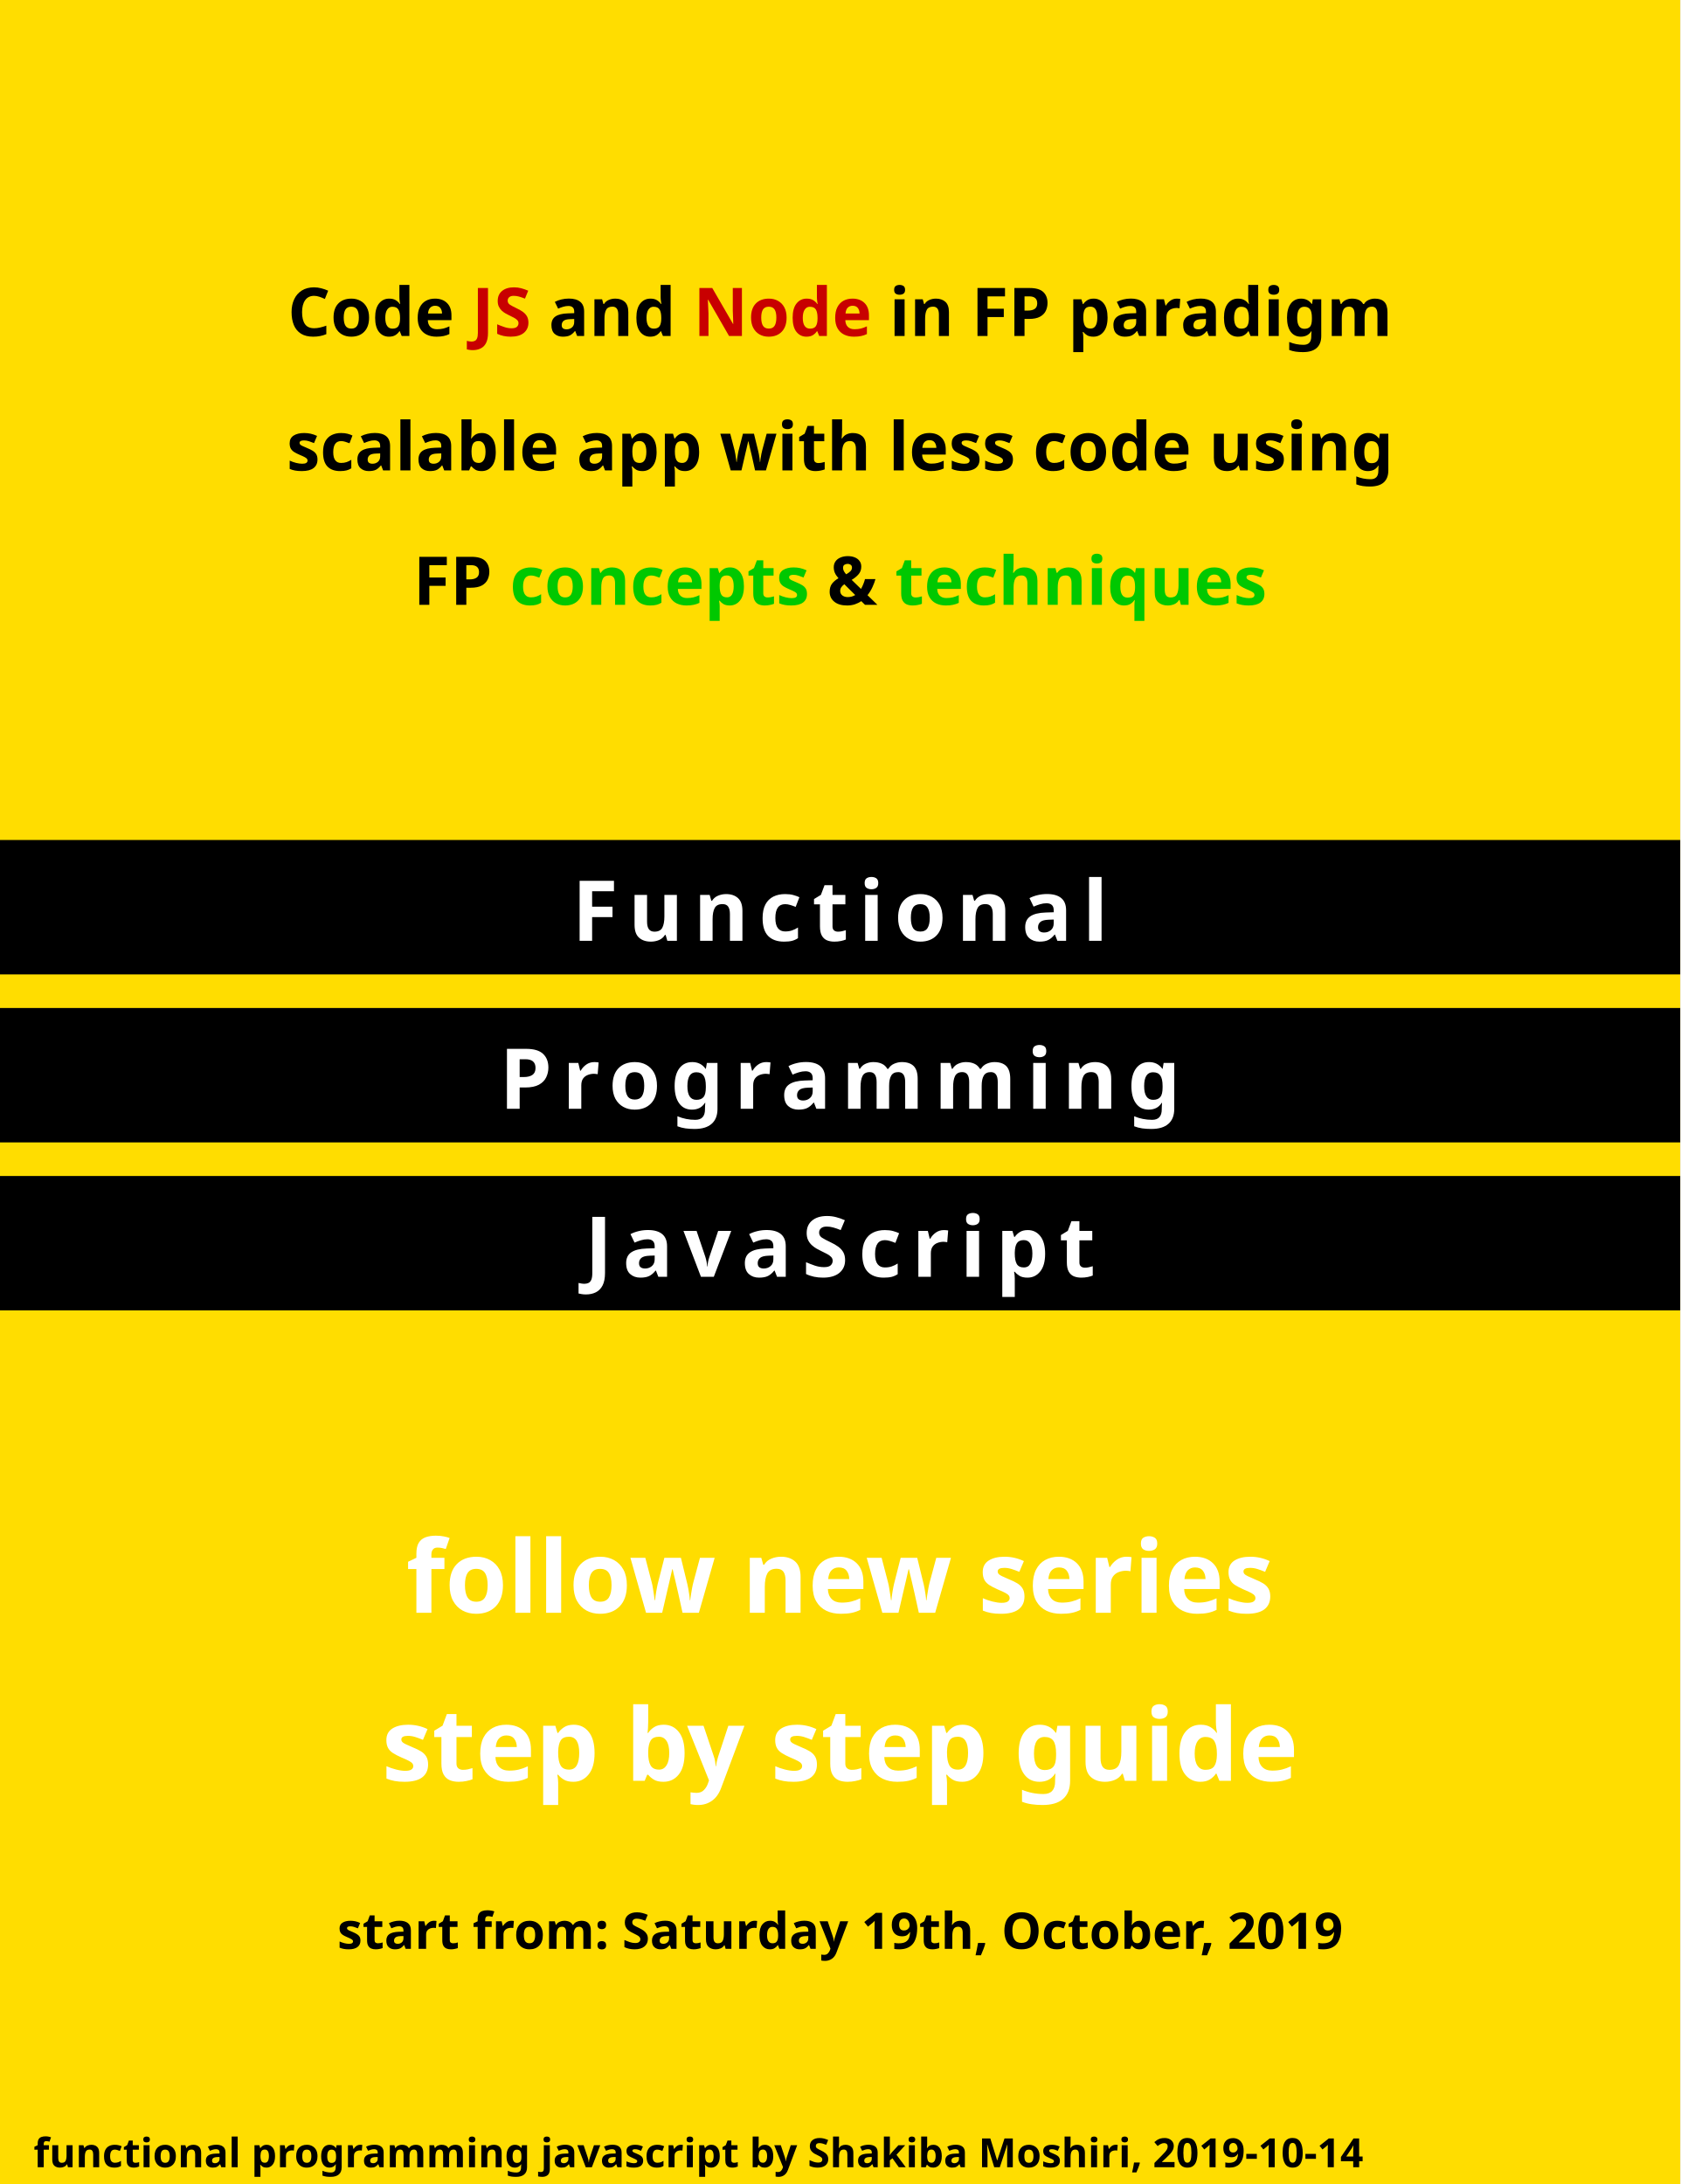
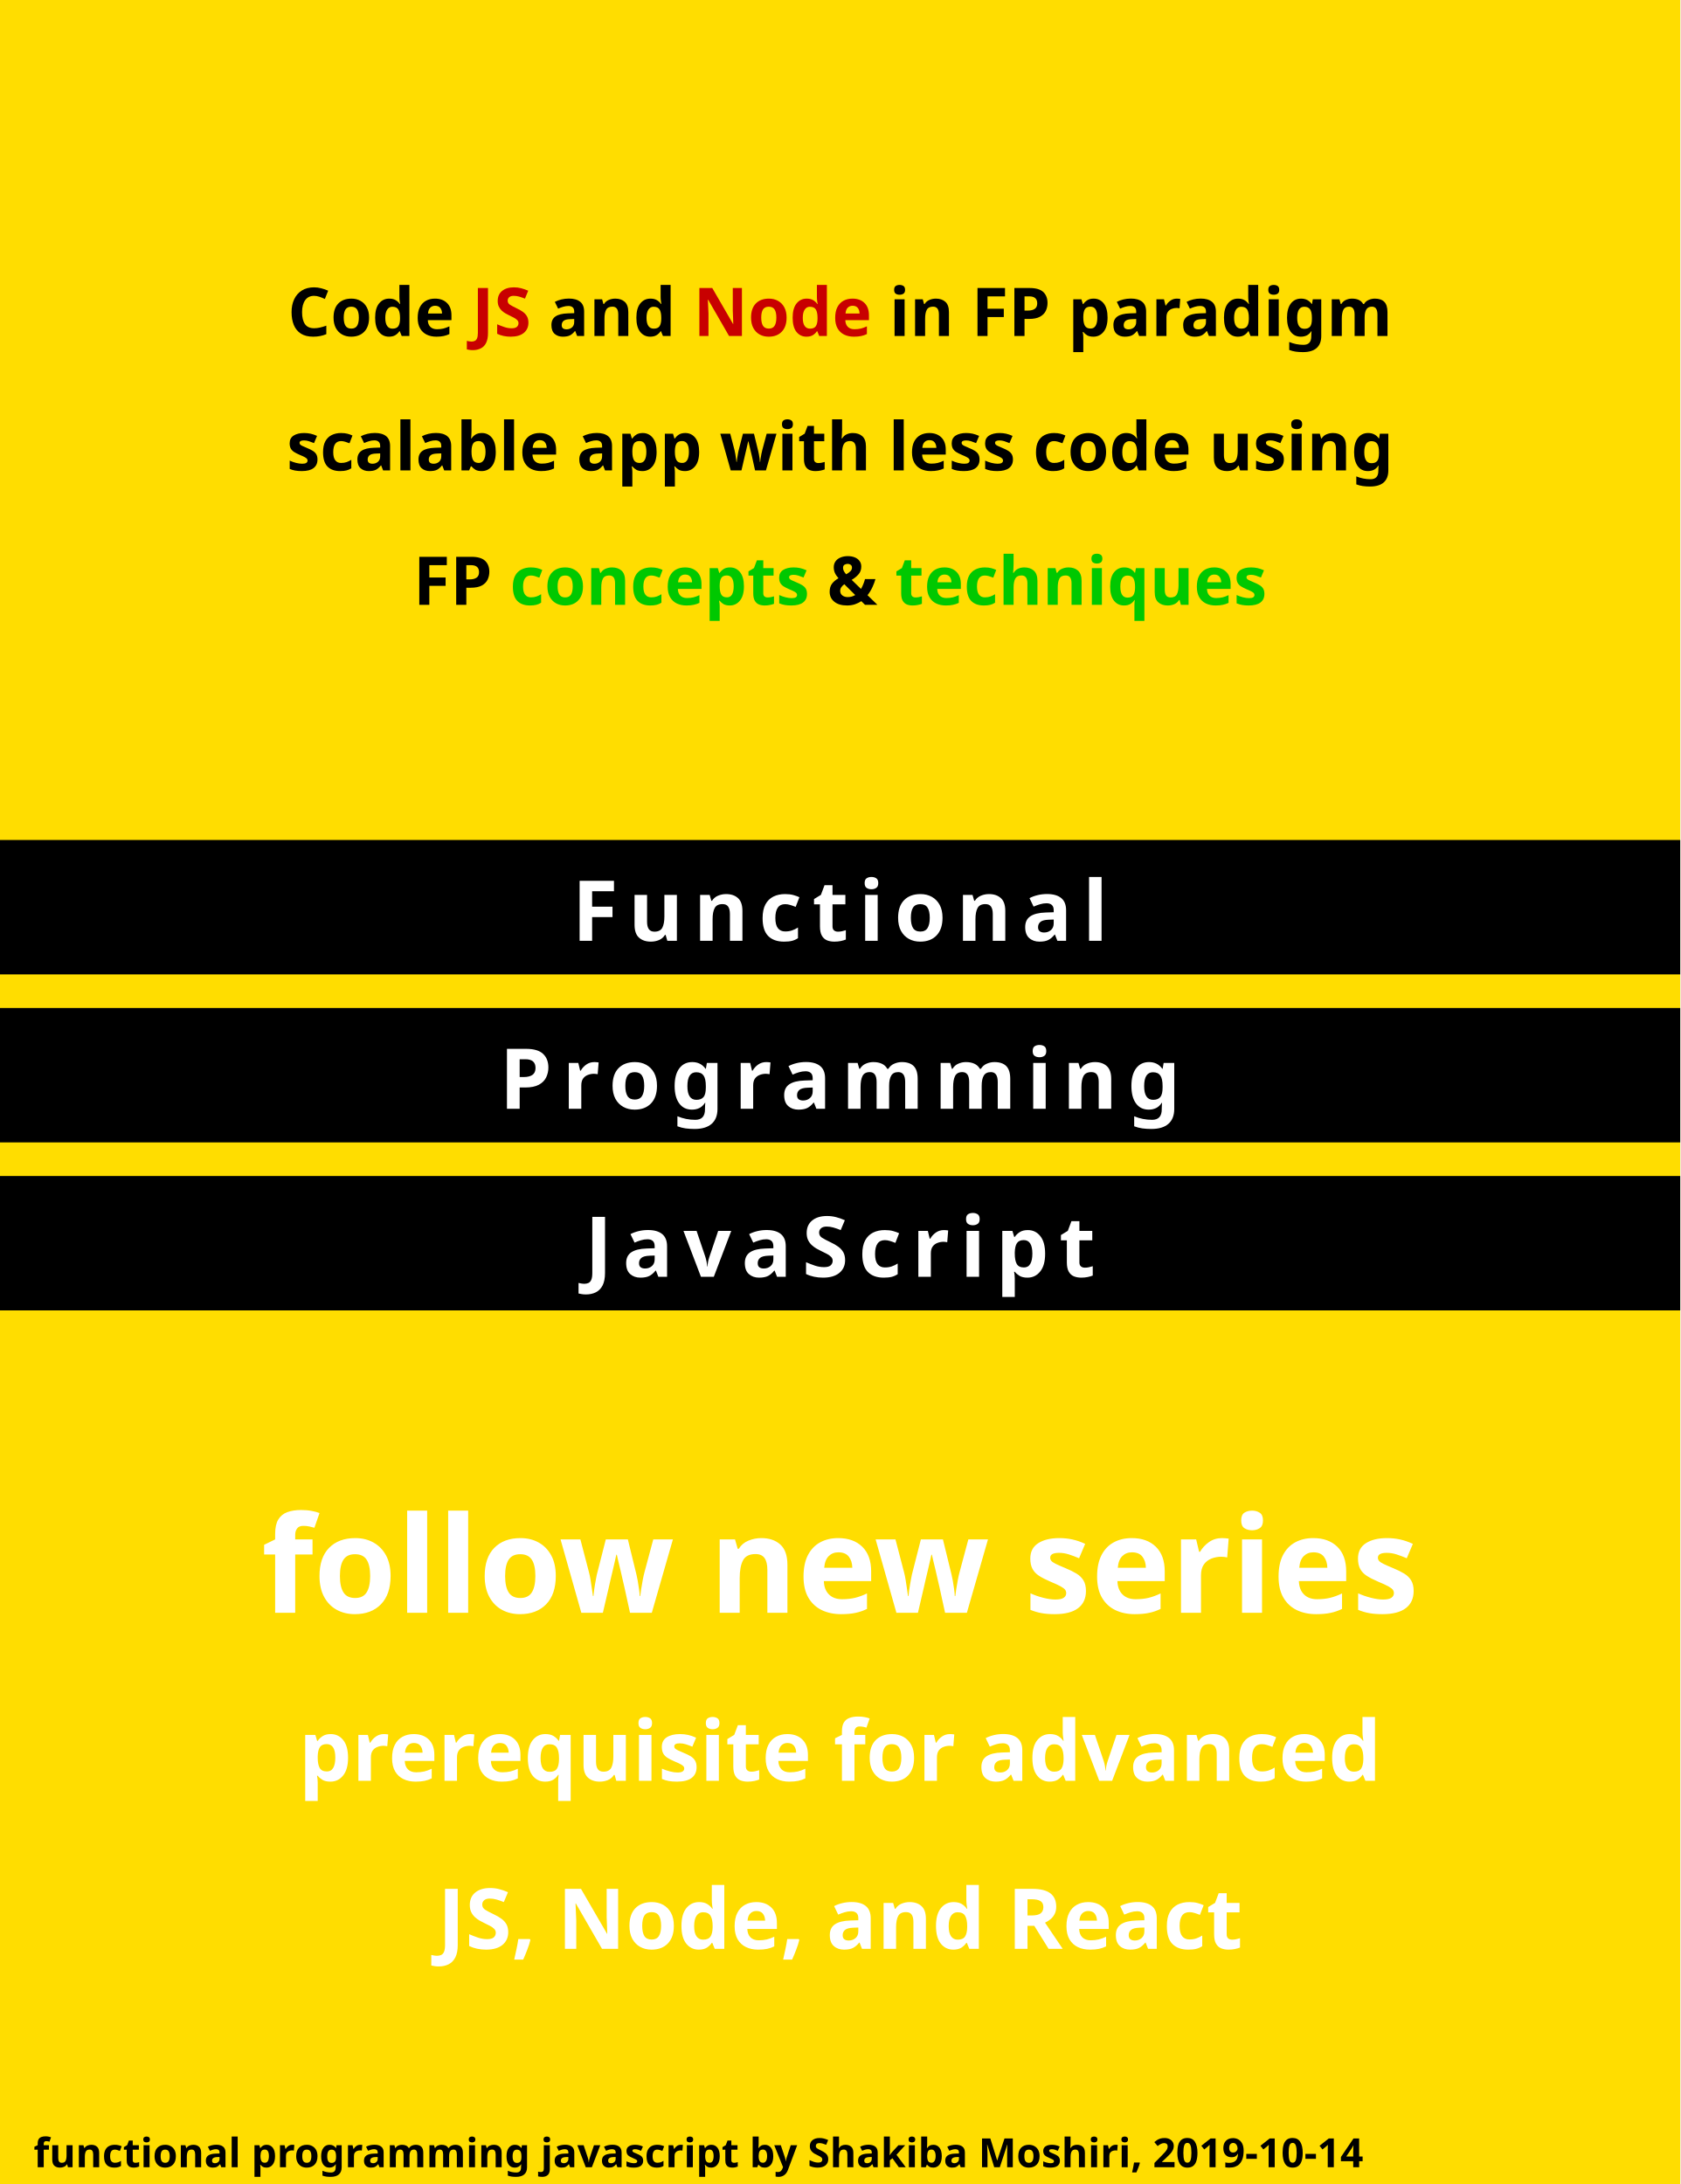
<svg xmlns="http://www.w3.org/2000/svg" viewBox="0 0 500 650" width="500" height="650" font-family="Montserrat">
  <rect x="0" y="0" width="500" height="650" fill="#fd0" />
  <g class="title" text-anchor="middle" font-weight="bold">


  </g>
  <g transform="translate(0,100)" font-family="Ubuntu" font-size="20" fill="#000" text-anchor="middle" font-weight="bold">
    <text x="250" y="0">Code <tspan fill="#c80000">JS</tspan> and <tspan fill="#c80000">Node</tspan> in FP paradigm</text>
    <text x="250" y="40">scalable app with less code using</text>
    <text x="250" y="80">FP <tspan fill="#00c800">concepts</tspan> &amp; <tspan fill="#00c800">techniques</tspan>
    </text>
  </g>
  <g transform="translate(0,250)" font-family="Ubuntu" font-size="25" fill="#c800c8" text-anchor="middle" font-weight="bold">
    <rect x="0" y="0" width="500" height="40" fill="#000" />
    <text x="250" y="30" fill="#fff" letter-spacing="3">Functional</text>
  </g>
  <g transform="translate(0,300)" font-family="Ubuntu" font-size="25" fill="#c800c8" text-anchor="middle" font-weight="bold">
    <rect x="0" y="0" width="500" height="40" fill="#000" />
    <text x="250" y="30" fill="#fff" letter-spacing="3">Programming</text>
  </g>
  <g transform="translate(0,350)" font-family="Ubuntu" font-size="25" fill="#c800c8" text-anchor="middle" font-weight="bold">
    <rect x="0" y="0" width="500" height="40" fill="#000" />
    <text x="250" y="30" fill="#fff" letter-spacing="3">JavaScript</text>
  </g>
-   <g transform="translate(0,480)" font-size="30" fill="#000" text-anchor="middle" font-weight="bold">
-     <text x="250" y="0" fill="#fff">follow new series</text>
-     <text x="250" y="50" fill="#fff">step by step guide</text>
-     <text x="250" y="100" fill="#000" font-size="15">start from: Saturday 19th, October, 2019</text>
+   <g transform="translate(0,480)" font-size="25" fill="#000" text-anchor="middle" font-weight="bold">
+     <text x="250" y="0" fill="#fff" font-size="40">follow new series</text>
+     <text x="250" y="50" fill="#fff">prerequisite for advanced</text>
+     <text x="250" y="100" fill="#fff">JS, Node, and React</text>
  </g>
  <defs>
    <marker id="arrow" markerWidth="10" markerHeight="7" refX="0" refY="3.5" orient="auto">
      <polygon fill="#000" points="0 0, 5 3.5, 0 7" />
    </marker>
    <marker id="bullet" markerWidth="12" markerHeight="12" refX="6" refY="6">
      <circle fill="#000" cx="6" cy="6" r="2" stroke="context-stroke" stroke-width="2" />
    </marker>
  </defs>
  <text x="10" y="645" font-size="12" fill="#000" style="font-weight: bold">functional programming javascript by Shakiba Moshiri, 2019-10-14</text>
</svg>
